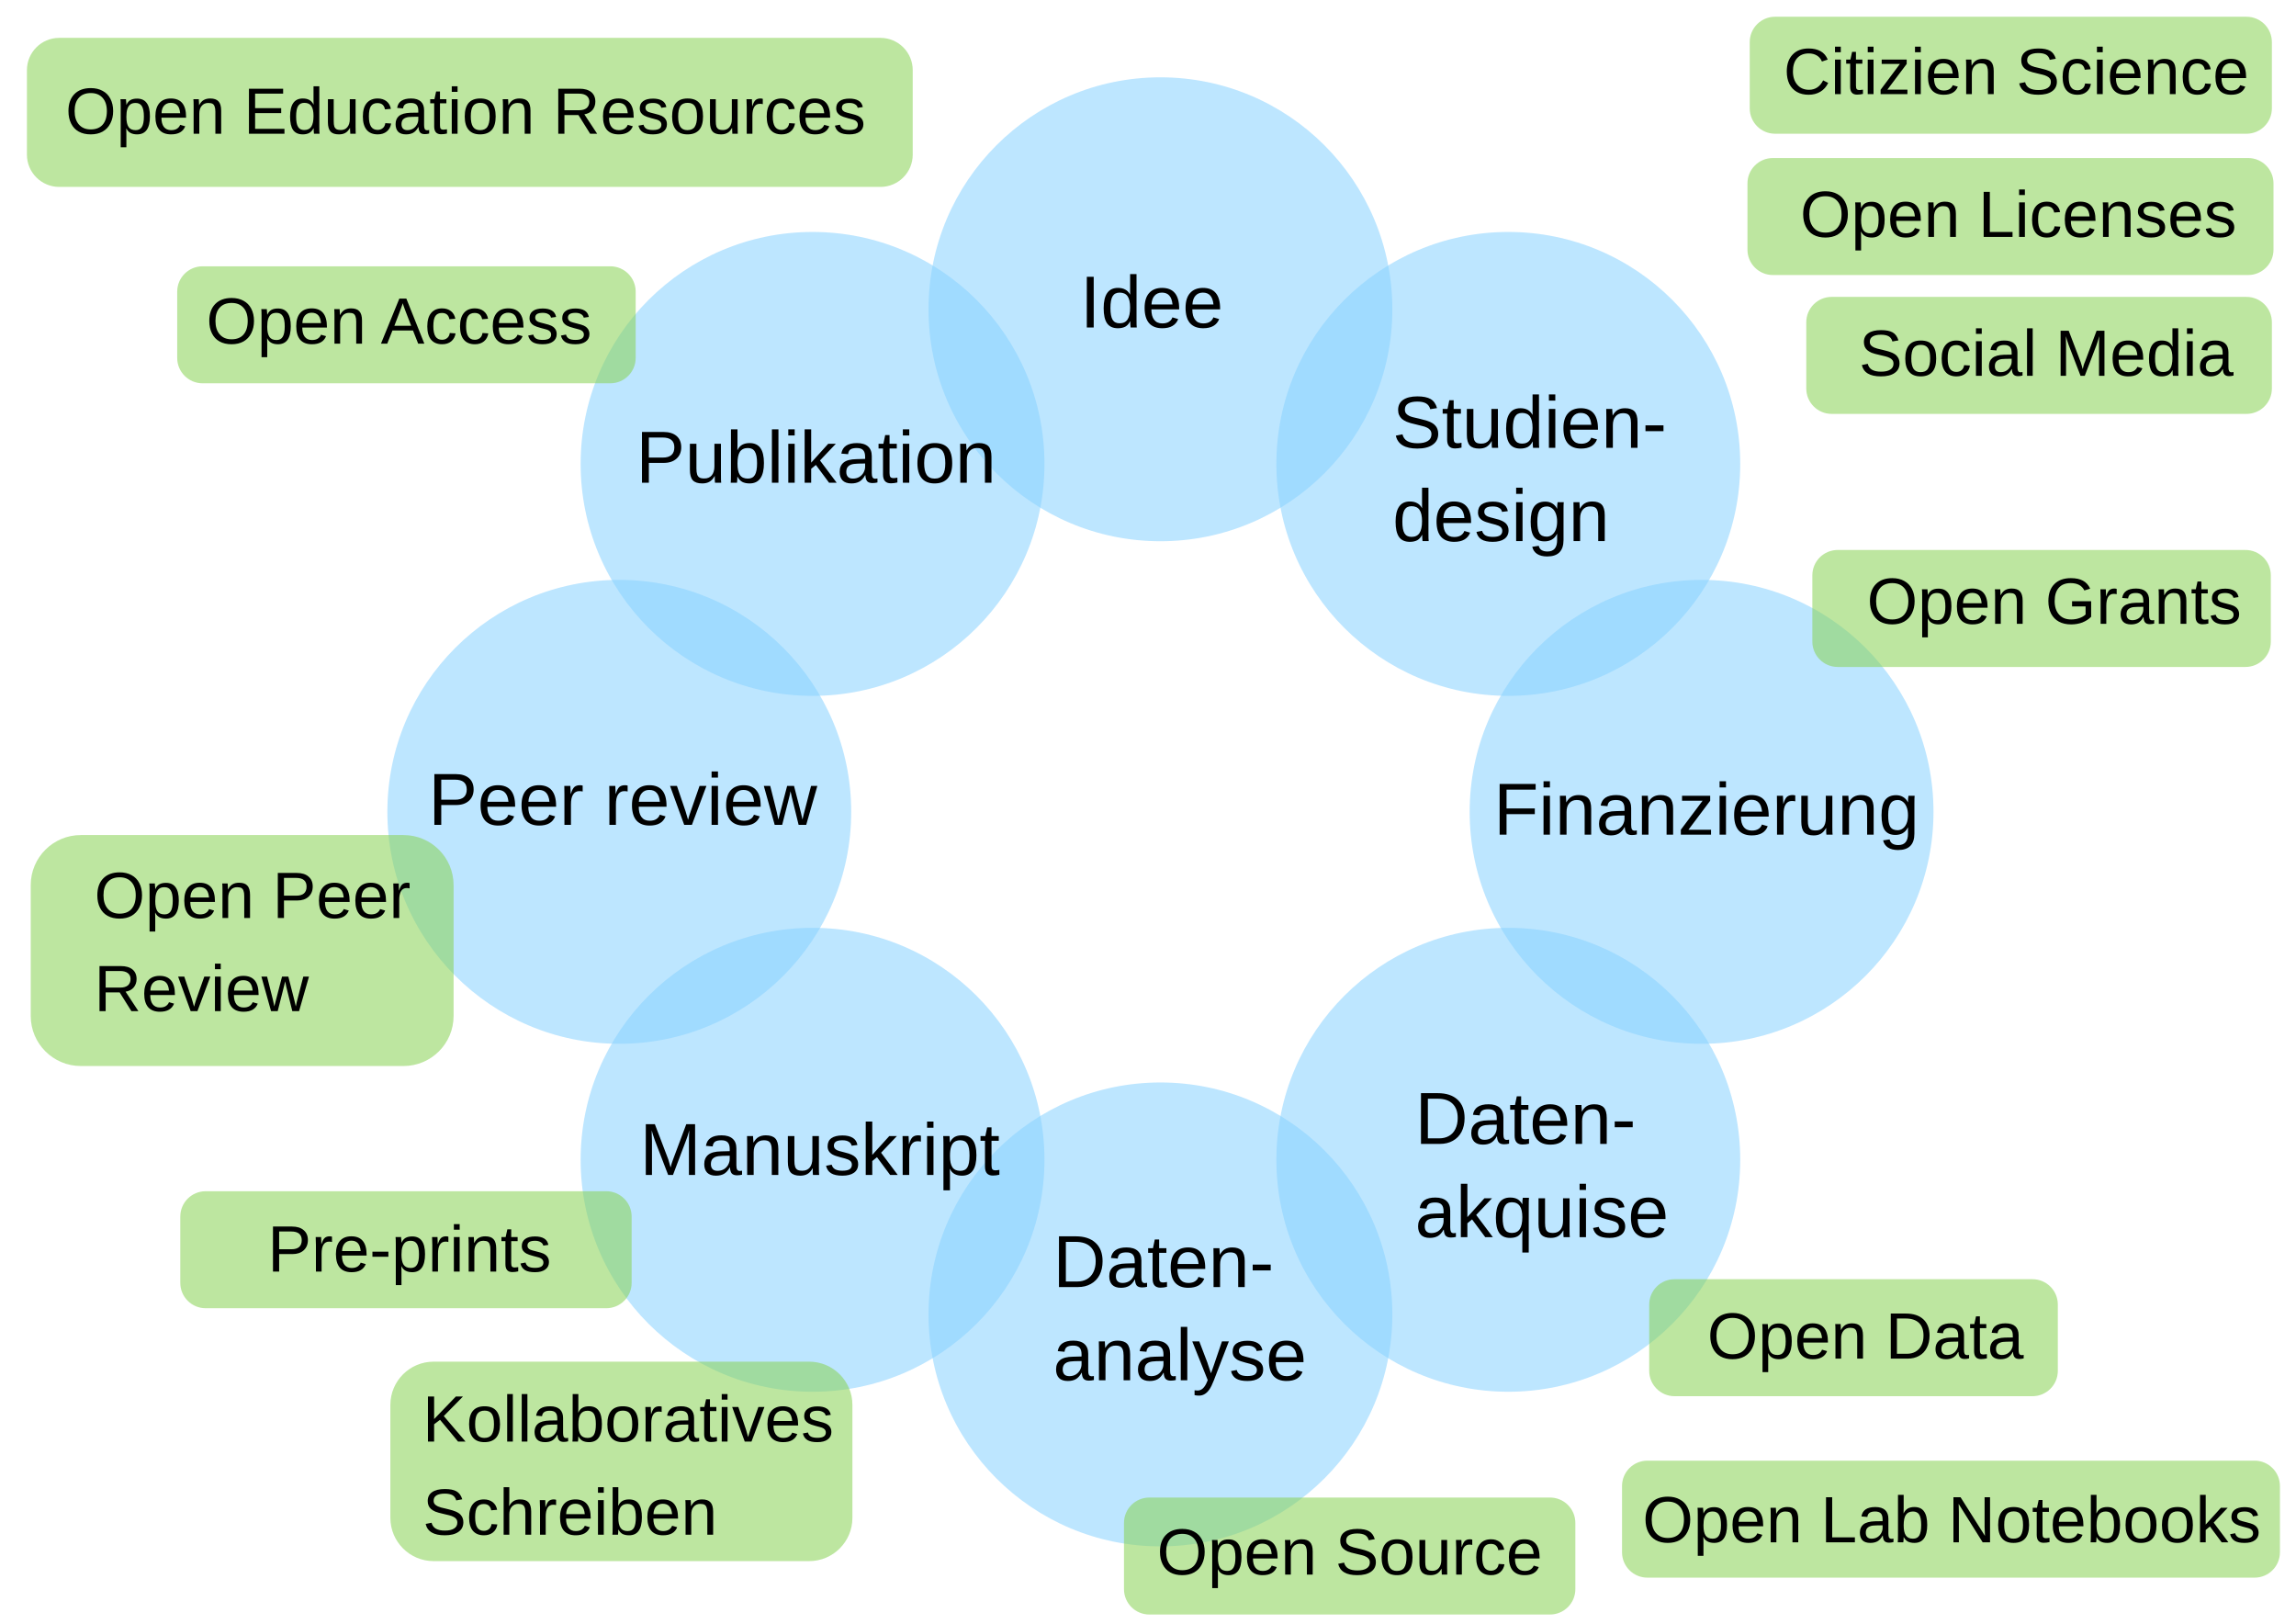
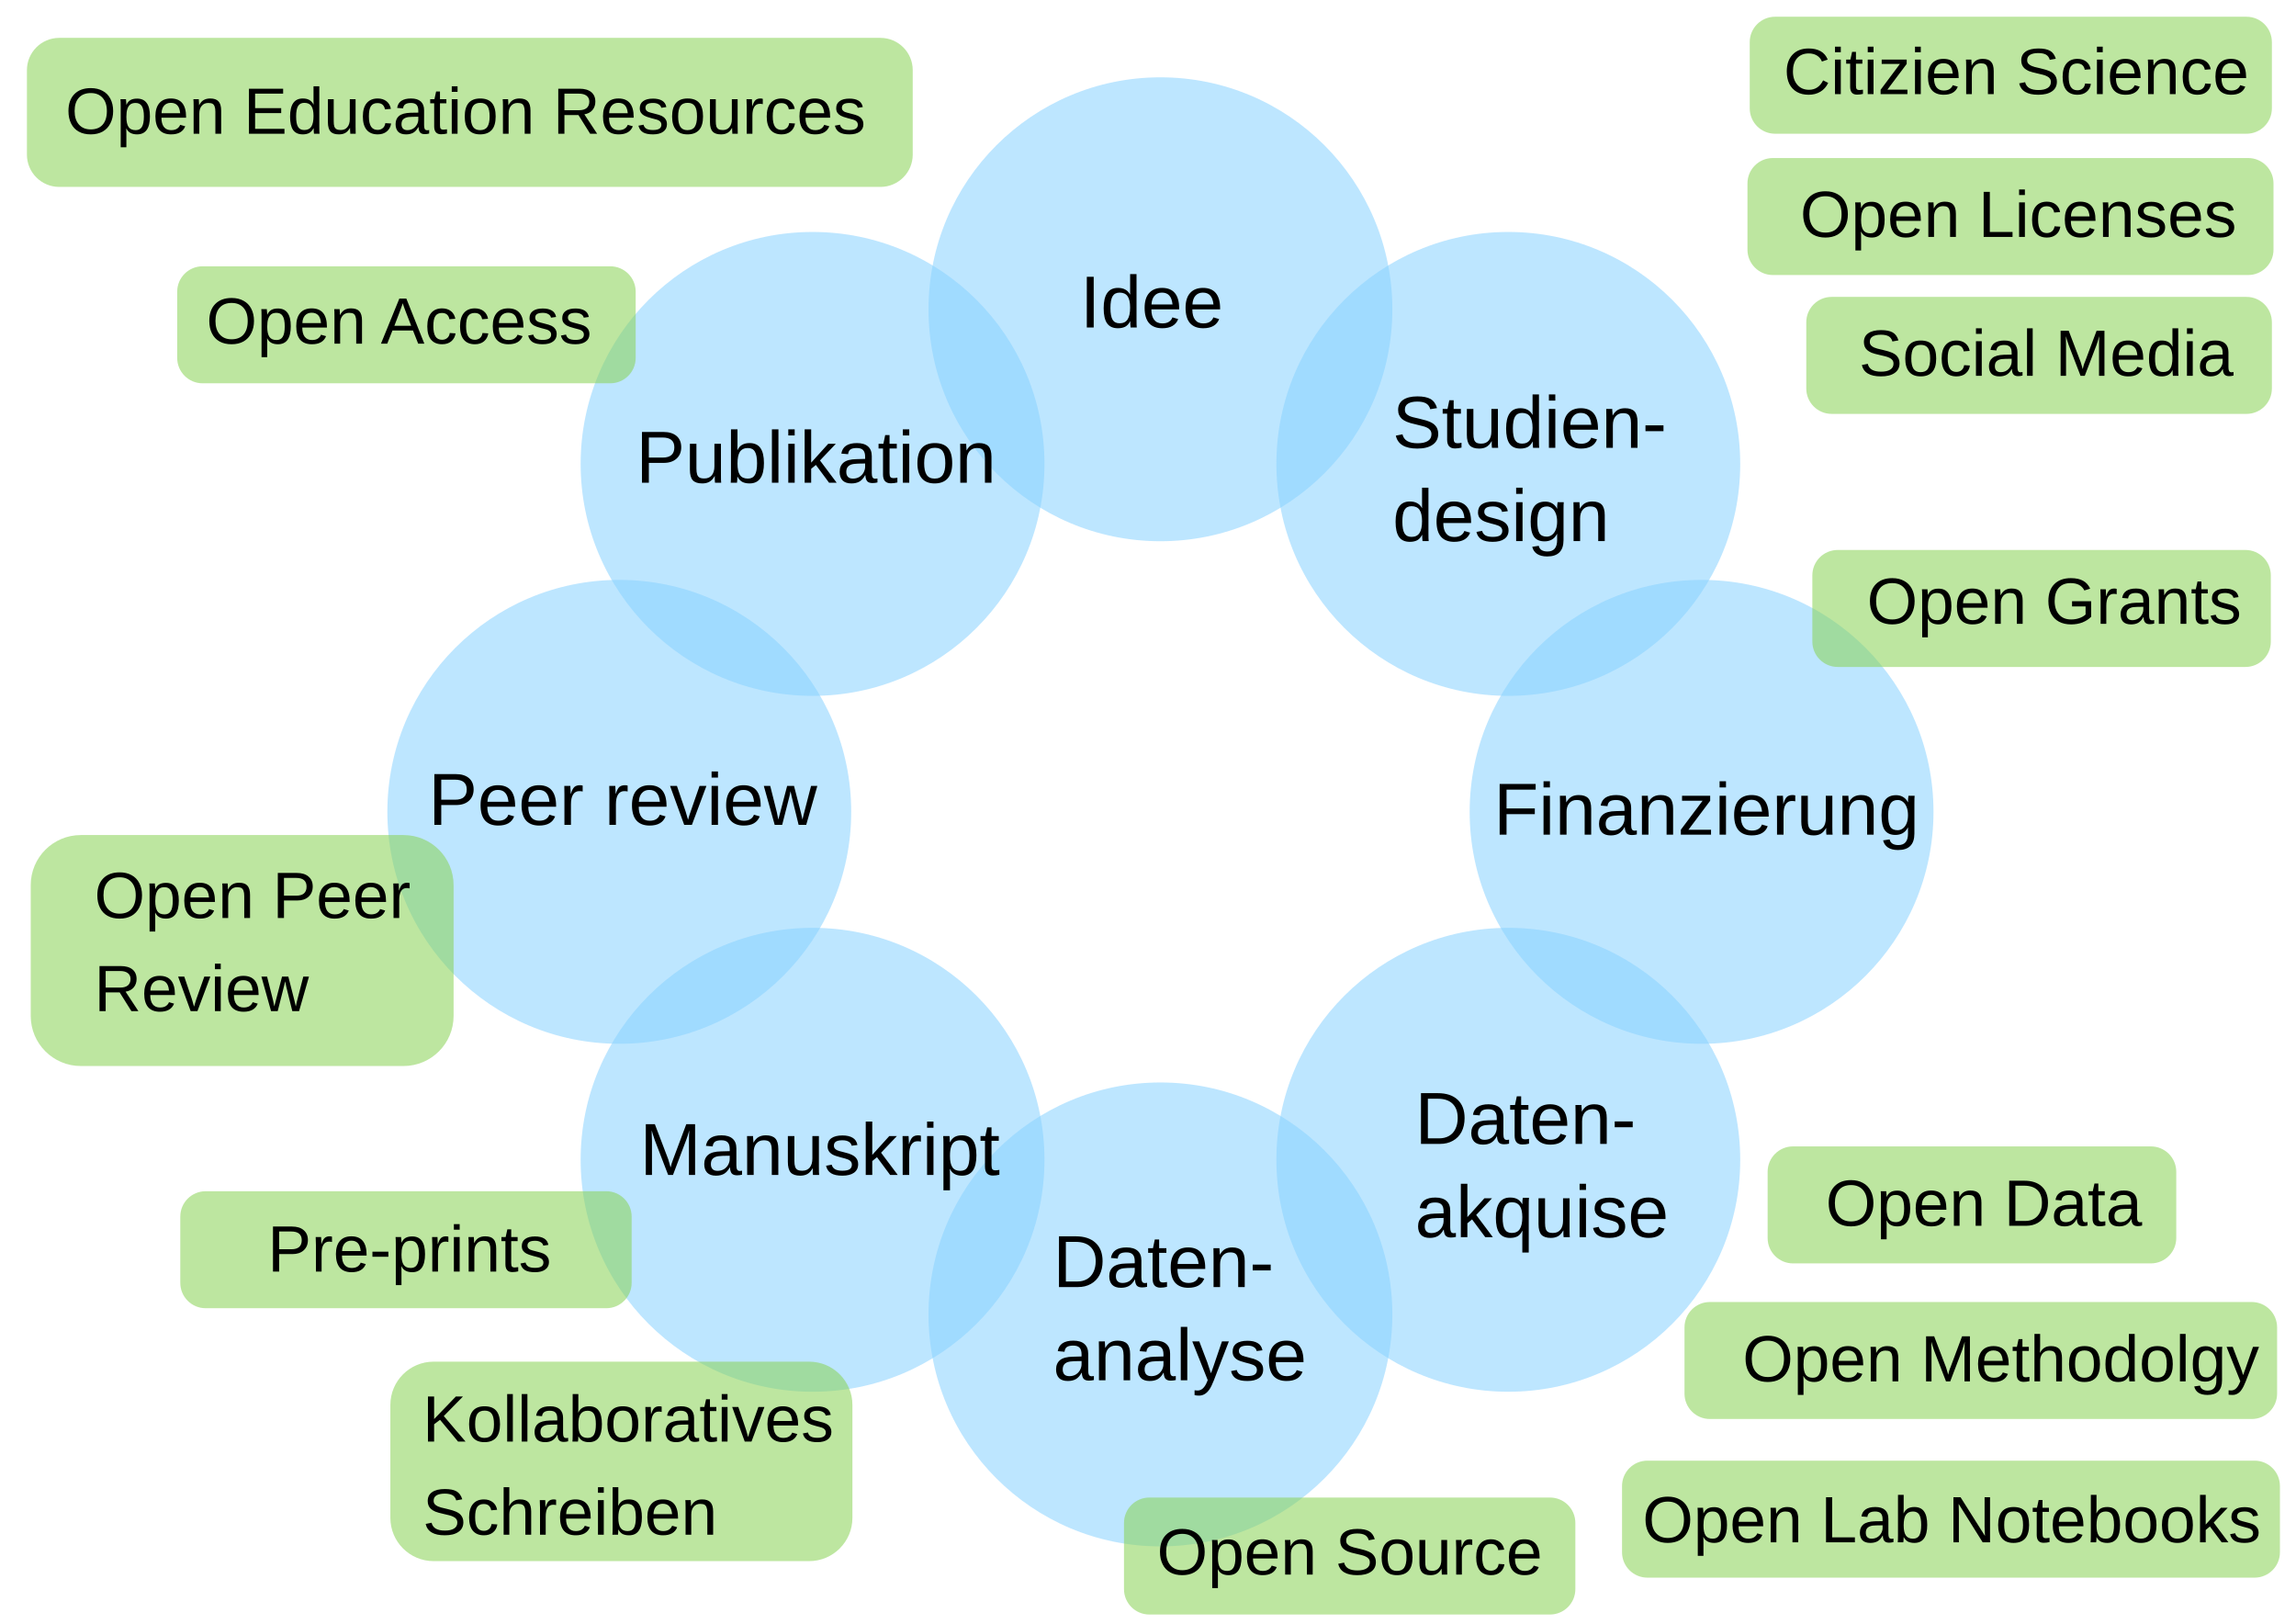
<svg xmlns="http://www.w3.org/2000/svg" width="297mm" height="210mm" viewBox="0 0 297 210" version="1.1" id="svg8">
  <defs id="defs2" />
  <g id="layer1" transform="translate(0,-87)">
+     <rect style="opacity:0.557;fill:#89d255;fill-opacity:1;fill-rule:evenodd;stroke:none;stroke-width:0.348;stroke-linecap:round;stroke-miterlimit:4;stroke-dasharray:none;stroke-dashoffset:0;stroke-opacity:0.914" id="rect1240-43-0-7" width="52.858" height="15.131" x="228.653" y="235.269" ry="3.281" />
+     <text xml:space="preserve" style="font-style:normal;font-variant:normal;font-weight:normal;font-stretch:normal;font-size:9.525px;line-height:125%;font-family:Arial;-inkscape-font-specification:Sans;text-align:start;letter-spacing:0px;word-spacing:0px;text-anchor:start;fill:#000000;fill-opacity:1;stroke:none;stroke-width:0.265px;stroke-linecap:butt;stroke-linejoin:miter;stroke-opacity:1" x="236.147" y="245.538" id="text1244-3-0-8">
+       <tspan id="tspan1242-6-6-68" x="236.147" y="245.538" style="font-size:8.467px;stroke-width:0.265px">Open Data</tspan>
+     </text>
    <flowRoot xml:space="preserve" id="flowRoot1088" style="font-style:normal;font-variant:normal;font-weight:normal;font-stretch:normal;font-size:36px;line-height:125%;font-family:Arial;-inkscape-font-specification:Sans;text-align:start;letter-spacing:0px;word-spacing:0px;text-anchor:start;fill:#000000;fill-opacity:1;stroke:none;stroke-width:1px;stroke-linecap:butt;stroke-linejoin:miter;stroke-opacity:1" transform="scale(0.2645833)">
      <flowRegion id="flowRegion1090">
        <rect id="rect1092" width="381.429" height="192.857" x="-250" y="88.234" />
      </flowRegion>
      <flowPara id="flowPara1094" />
    </flowRoot>
    <circle style="opacity:0.557;fill:#89d2ff;fill-opacity:1;fill-rule:evenodd;stroke:none;stroke-width:0.542;stroke-linecap:round;stroke-miterlimit:4;stroke-dasharray:none;stroke-dashoffset:0;stroke-opacity:0.914" id="path1155" cx="150.108" cy="127" r="30" />
    <text xml:space="preserve" style="font-style:normal;font-variant:normal;font-weight:normal;font-stretch:normal;font-size:9.525px;line-height:125%;font-family:Arial;-inkscape-font-specification:Sans;text-align:start;letter-spacing:0px;word-spacing:0px;text-anchor:start;fill:#000000;fill-opacity:1;stroke:none;stroke-width:0.265px;stroke-linecap:butt;stroke-linejoin:miter;stroke-opacity:1" x="139.711" y="129.357" id="text819">
      <tspan id="tspan817" x="139.711" y="129.357" style="stroke-width:0.265px">Idee</tspan>
    </text>
    <circle style="opacity:0.557;fill:#89d2ff;fill-opacity:1;fill-rule:evenodd;stroke:none;stroke-width:0.542;stroke-linecap:round;stroke-miterlimit:4;stroke-dasharray:none;stroke-dashoffset:0;stroke-opacity:0.914" id="path1155-9" cx="195.108" cy="147" r="30" />
-     <text xml:space="preserve" style="font-style:normal;font-variant:normal;font-weight:normal;font-stretch:normal;font-size:9.525px;line-height:125%;font-family:Arial;-inkscape-font-specification:Sans;text-align:start;letter-spacing:0px;word-spacing:0px;text-anchor:start;fill:#000000;fill-opacity:1;stroke:none;stroke-width:0.265px;stroke-linecap:butt;stroke-linejoin:miter;stroke-opacity:1" x="180.12" y="124.439" id="text819-6-7">
-       <tspan id="tspan817-2-0" x="180.12" y="132.866" style="stroke-width:0.265px" />
+     <text xml:space="preserve" style="font-style:normal;font-variant:normal;font-weight:normal;font-stretch:normal;font-size:9.525px;line-height:125%;font-family:Arial;-inkscape-font-specification:Sans;text-align:start;letter-spacing:0px;word-spacing:0px;text-anchor:start;fill:#000000;fill-opacity:1;stroke:none;stroke-width:0.265px;stroke-linecap:butt;stroke-linejoin:miter;stroke-opacity:1" x="180.12" y="144.925" id="text819-6-7">
      <tspan x="180.12" y="144.925" style="stroke-width:0.265px" id="tspan1503">Studien-</tspan>
      <tspan x="180.12" y="156.983" style="stroke-width:0.265px" id="tspan1513">design</tspan>
    </text>
    <circle style="opacity:0.557;fill:#89d2ff;fill-opacity:1;fill-rule:evenodd;stroke:none;stroke-width:0.542;stroke-linecap:round;stroke-miterlimit:4;stroke-dasharray:none;stroke-dashoffset:0;stroke-opacity:0.914" id="path1155-9-2" cx="220.108" cy="192" r="30" />
    <circle style="opacity:0.557;fill:#89d2ff;fill-opacity:1;fill-rule:evenodd;stroke:none;stroke-width:0.542;stroke-linecap:round;stroke-miterlimit:4;stroke-dasharray:none;stroke-dashoffset:0;stroke-opacity:0.914" id="path1155-9-28" cx="195.108" cy="237" r="30" />
    <circle style="opacity:0.557;fill:#89d2ff;fill-opacity:1;fill-rule:evenodd;stroke:none;stroke-width:0.542;stroke-linecap:round;stroke-miterlimit:4;stroke-dasharray:none;stroke-dashoffset:0;stroke-opacity:0.914" id="path1155-9-9" cx="150.108" cy="257" r="30" />
    <circle style="opacity:0.557;fill:#89d2ff;fill-opacity:1;fill-rule:evenodd;stroke:none;stroke-width:0.542;stroke-linecap:round;stroke-miterlimit:4;stroke-dasharray:none;stroke-dashoffset:0;stroke-opacity:0.914" id="path1155-9-7" cx="105.108" cy="237" r="30" />
    <circle style="opacity:0.557;fill:#89d2ff;fill-opacity:1;fill-rule:evenodd;stroke:none;stroke-width:0.542;stroke-linecap:round;stroke-miterlimit:4;stroke-dasharray:none;stroke-dashoffset:0;stroke-opacity:0.914" id="path1155-9-3" cx="80.108" cy="192" r="30" />
    <circle style="opacity:0.557;fill:#89d2ff;fill-opacity:1;fill-rule:evenodd;stroke:none;stroke-width:0.542;stroke-linecap:round;stroke-miterlimit:4;stroke-dasharray:none;stroke-dashoffset:0;stroke-opacity:0.914" id="path1155-9-6" cx="105.108" cy="147" r="30" />
    <text xml:space="preserve" style="font-style:normal;font-variant:normal;font-weight:normal;font-stretch:normal;font-size:9.525px;line-height:125%;font-family:Arial;-inkscape-font-specification:Sans;text-align:start;letter-spacing:0px;word-spacing:0px;text-anchor:start;fill:#000000;fill-opacity:1;stroke:none;stroke-width:0.265px;stroke-linecap:butt;stroke-linejoin:miter;stroke-opacity:1" x="193.206" y="194.95" id="text819-6">
      <tspan id="tspan817-2" x="193.206" y="194.95" style="stroke-width:0.265px">Finanzierung</tspan>
    </text>
    <text xml:space="preserve" style="font-style:normal;font-variant:normal;font-weight:normal;font-stretch:normal;font-size:9.525px;line-height:125%;font-family:Arial;-inkscape-font-specification:Sans;text-align:start;letter-spacing:0px;word-spacing:0px;text-anchor:start;fill:#000000;fill-opacity:1;stroke:none;stroke-width:0.265px;stroke-linecap:butt;stroke-linejoin:miter;stroke-opacity:1" x="183.032" y="234.947" id="text819-6-7-3">
      <tspan id="tspan817-2-0-6" x="183.032" y="234.947" style="stroke-width:0.265px">Daten-</tspan>
      <tspan x="183.032" y="247.006" style="stroke-width:0.265px" id="tspan1501">akquise</tspan>
    </text>
    <text xml:space="preserve" style="font-style:normal;font-variant:normal;font-weight:normal;font-stretch:normal;font-size:9.525px;line-height:125%;font-family:Arial;-inkscape-font-specification:Sans;text-align:start;letter-spacing:0px;word-spacing:0px;text-anchor:start;fill:#000000;fill-opacity:1;stroke:none;stroke-width:0.265px;stroke-linecap:butt;stroke-linejoin:miter;stroke-opacity:1" x="136.205" y="253.46" id="text819-6-7-3-6">
      <tspan id="tspan817-2-0-6-1" x="136.205" y="253.46" style="stroke-width:0.265px">Daten-</tspan>
      <tspan x="136.205" y="265.518" style="stroke-width:0.265px" id="tspan1515">analyse</tspan>
    </text>
    <text xml:space="preserve" style="font-style:normal;font-variant:normal;font-weight:normal;font-stretch:normal;font-size:9.525px;line-height:125%;font-family:Arial;-inkscape-font-specification:Sans;text-align:start;letter-spacing:0px;word-spacing:0px;text-anchor:start;fill:#000000;fill-opacity:1;stroke:none;stroke-width:0.265px;stroke-linecap:butt;stroke-linejoin:miter;stroke-opacity:1" x="82.757" y="238.958" id="text819-6-7-3-6-7">
      <tspan id="tspan817-2-0-6-1-9" x="82.757" y="238.958" style="stroke-width:0.265px">Manuskript</tspan>
    </text>
    <text xml:space="preserve" style="font-style:normal;font-variant:normal;font-weight:normal;font-stretch:normal;font-size:9.525px;line-height:125%;font-family:Arial;-inkscape-font-specification:Sans;text-align:start;letter-spacing:0px;word-spacing:0px;text-anchor:start;fill:#000000;fill-opacity:1;stroke:none;stroke-width:0.265px;stroke-linecap:butt;stroke-linejoin:miter;stroke-opacity:1" x="55.408" y="193.681" id="text819-6-7-3-6-7-0">
      <tspan id="tspan817-2-0-6-1-9-2" x="55.408" y="193.681" style="stroke-width:0.265px">Peer review</tspan>
    </text>
    <text xml:space="preserve" style="font-style:normal;font-variant:normal;font-weight:normal;font-stretch:normal;font-size:9.525px;line-height:125%;font-family:Arial;-inkscape-font-specification:Sans;text-align:start;letter-spacing:0px;word-spacing:0px;text-anchor:start;fill:#000000;fill-opacity:1;stroke:none;stroke-width:0.265px;stroke-linecap:butt;stroke-linejoin:miter;stroke-opacity:1" x="82.26" y="149.43" id="text819-6-7-3-6-7-0-7">
      <tspan id="tspan817-2-0-6-1-9-2-5" x="82.26" y="149.43" style="stroke-width:0.265px">Publikation</tspan>
    </text>
    <rect style="opacity:0.557;fill:#89d255;fill-opacity:1;fill-rule:evenodd;stroke:none;stroke-width:0.369;stroke-linecap:round;stroke-miterlimit:4;stroke-dasharray:none;stroke-dashoffset:0;stroke-opacity:0.914" id="rect1240" width="59.307" height="15.131" x="22.922" y="121.442" ry="3.281" />
    <text xml:space="preserve" style="font-style:normal;font-variant:normal;font-weight:normal;font-stretch:normal;font-size:9.525px;line-height:125%;font-family:Arial;-inkscape-font-specification:Sans;text-align:start;letter-spacing:0px;word-spacing:0px;text-anchor:start;fill:#000000;fill-opacity:1;stroke:none;stroke-width:0.265px;stroke-linecap:butt;stroke-linejoin:miter;stroke-opacity:1" x="26.669" y="131.446" id="text1244">
      <tspan id="tspan1242" x="26.669" y="131.446" style="font-size:8.467px;stroke-width:0.265px">Open Access</tspan>
    </text>
    <rect style="opacity:0.557;fill:#89d255;fill-opacity:1;fill-rule:evenodd;stroke:none;stroke-width:0.483;stroke-linecap:round;stroke-miterlimit:4;stroke-dasharray:none;stroke-dashoffset:0;stroke-opacity:0.914" id="rect1240-9-8" width="59.768" height="25.797" x="50.496" y="263.109" ry="5.594" />
    <rect style="opacity:0.557;fill:#89d255;fill-opacity:1;fill-rule:evenodd;stroke:none;stroke-width:0.578;stroke-linecap:round;stroke-miterlimit:4;stroke-dasharray:none;stroke-dashoffset:0;stroke-opacity:0.914" id="rect1240-9-0-1-4-5-3" width="114.585" height="19.277" x="3.482" y="91.898" ry="4.18" />
    <text xml:space="preserve" style="font-style:normal;font-variant:normal;font-weight:normal;font-stretch:normal;font-size:7.056px;line-height:125%;font-family:Arial;-inkscape-font-specification:Sans;text-align:start;letter-spacing:0px;word-spacing:0px;text-anchor:start;fill:#000000;fill-opacity:1;stroke:none;stroke-width:0.265px;stroke-linecap:butt;stroke-linejoin:miter;stroke-opacity:1" x="8.451" y="104.303" id="text1244-3-0-7-6-7">
      <tspan id="tspan1242-6-6-6-9-4" x="8.451" y="104.303" style="font-size:8.467px;stroke-width:0.265px">Open Education Resources</tspan>
    </text>
-     <text xml:space="preserve" style="font-style:normal;font-variant:normal;font-weight:normal;font-stretch:normal;font-size:9.525px;line-height:125%;font-family:Arial;-inkscape-font-specification:Sans;text-align:start;letter-spacing:0px;word-spacing:0px;text-anchor:start;fill:#000000;fill-opacity:1;stroke:none;stroke-width:0.265px;stroke-linecap:butt;stroke-linejoin:miter;stroke-opacity:1" x="189.9" y="161.822" id="text1511">
-       <tspan id="tspan1509" x="189.9" y="170.25" style="stroke-width:0.265px" />
-     </text>
-     <flowRoot xml:space="preserve" id="flowRoot1517" style="fill:black;stroke:none;stroke-opacity:1;stroke-width:1px;stroke-linejoin:miter;stroke-linecap:butt;fill-opacity:1;font-family:Arial;font-style:normal;font-weight:normal;font-size:36px;line-height:125%;letter-spacing:0px;word-spacing:0px;text-anchor:start;text-align:start;-inkscape-font-specification:Sans;font-stretch:normal;font-variant:normal">
+     <text xml:space="preserve" style="font-style:normal;font-variant:normal;font-weight:normal;font-stretch:normal;font-size:9.525px;line-height:125%;font-family:Arial;-inkscape-font-specification:Sans;text-align:start;letter-spacing:0px;word-spacing:0px;text-anchor:start;fill:#000000;fill-opacity:1;stroke:none;stroke-width:0.265px;stroke-linecap:butt;stroke-linejoin:miter;stroke-opacity:1" x="189.9" y="161.822" id="text1511" />
+     <flowRoot xml:space="preserve" id="flowRoot1517" style="font-style:normal;font-variant:normal;font-weight:normal;font-stretch:normal;font-size:36px;line-height:125%;font-family:Arial;-inkscape-font-specification:Sans;text-align:start;letter-spacing:0px;word-spacing:0px;text-anchor:start;fill:#000000;fill-opacity:1;stroke:none;stroke-width:1px;stroke-linecap:butt;stroke-linejoin:miter;stroke-opacity:1">
      <flowRegion id="flowRegion1519">
        <rect id="rect1521" width="189.774" height="45.267" x="-351.69" y="788.478" />
      </flowRegion>
      <flowPara id="flowPara1523" />
    </flowRoot>
-     <flowRoot xml:space="preserve" id="flowRoot1525" style="fill:black;stroke:none;stroke-opacity:1;stroke-width:1px;stroke-linejoin:miter;stroke-linecap:butt;fill-opacity:1;font-family:Arial;font-style:normal;font-weight:normal;font-size:36px;line-height:125%;letter-spacing:0px;word-spacing:0px;text-anchor:start;text-align:start;-inkscape-font-specification:Sans;font-stretch:normal;font-variant:normal">
+     <flowRoot xml:space="preserve" id="flowRoot1525" style="font-style:normal;font-variant:normal;font-weight:normal;font-stretch:normal;font-size:36px;line-height:125%;font-family:Arial;-inkscape-font-specification:Sans;text-align:start;letter-spacing:0px;word-spacing:0px;text-anchor:start;fill:#000000;fill-opacity:1;stroke:none;stroke-width:1px;stroke-linecap:butt;stroke-linejoin:miter;stroke-opacity:1">
      <flowRegion id="flowRegion1527">
        <rect id="rect1529" width="182.809" height="43.526" x="-342.985" y="802.406" />
      </flowRegion>
      <flowPara id="flowPara1531" />
    </flowRoot>
    <rect style="opacity:0.557;fill:#89d255;fill-opacity:1;fill-rule:evenodd;stroke:none;stroke-width:0.498;stroke-linecap:round;stroke-miterlimit:4;stroke-dasharray:none;stroke-dashoffset:0;stroke-opacity:0.914" id="rect1240-4" width="54.701" height="29.872" x="3.974" y="195.001" ry="6.478" />
    <text xml:space="preserve" style="font-style:normal;font-variant:normal;font-weight:normal;font-stretch:normal;font-size:9.525px;line-height:125%;font-family:Arial;-inkscape-font-specification:Sans;text-align:start;letter-spacing:0px;word-spacing:0px;text-anchor:start;fill:#000000;fill-opacity:1;stroke:none;stroke-width:0.265px;stroke-linecap:butt;stroke-linejoin:miter;stroke-opacity:1" x="12.185" y="205.731" id="text1244-4-1-7">
      <tspan id="tspan1242-7-55-4" x="12.185" y="205.731" style="font-size:8.467px;stroke-width:0.265px">Open Peer</tspan>
      <tspan x="12.185" y="217.776" style="font-size:8.467px;stroke-width:0.265px" id="tspan1577">Review</tspan>
    </text>
    <rect style="opacity:0.557;fill:#89d255;fill-opacity:1;fill-rule:evenodd;stroke:none;stroke-width:0.366;stroke-linecap:round;stroke-miterlimit:4;stroke-dasharray:none;stroke-dashoffset:0;stroke-opacity:0.914" id="rect1240-43" width="58.386" height="15.131" x="23.321" y="241.066" ry="3.281" />
    <text xml:space="preserve" style="font-style:normal;font-variant:normal;font-weight:normal;font-stretch:normal;font-size:9.525px;line-height:125%;font-family:Arial;-inkscape-font-specification:Sans;text-align:start;letter-spacing:0px;word-spacing:0px;text-anchor:start;fill:#000000;fill-opacity:1;stroke:none;stroke-width:0.265px;stroke-linecap:butt;stroke-linejoin:miter;stroke-opacity:1" x="34.625" y="251.461" id="text1244-4">
      <tspan id="tspan1242-7" x="34.625" y="251.461" style="font-size:8.467px;stroke-width:0.265px">Pre-prints</tspan>
    </text>
    <rect style="opacity:0.557;fill:#89d255;fill-opacity:1;fill-rule:evenodd;stroke:none;stroke-width:0.366;stroke-linecap:round;stroke-miterlimit:4;stroke-dasharray:none;stroke-dashoffset:0;stroke-opacity:0.914" id="rect1240-43-0" width="58.386" height="15.131" x="145.394" y="280.682" ry="3.281" />
    <text xml:space="preserve" style="font-style:normal;font-variant:normal;font-weight:normal;font-stretch:normal;font-size:9.525px;line-height:125%;font-family:Arial;-inkscape-font-specification:Sans;text-align:start;letter-spacing:0px;word-spacing:0px;text-anchor:start;fill:#000000;fill-opacity:1;stroke:none;stroke-width:0.265px;stroke-linecap:butt;stroke-linejoin:miter;stroke-opacity:1" x="149.645" y="290.645" id="text1244-3">
      <tspan id="tspan1242-6" x="149.645" y="290.645" style="font-size:8.467px;stroke-width:0.265px">Open Source</tspan>
-     </text>
-     <rect style="opacity:0.557;fill:#89d255;fill-opacity:1;fill-rule:evenodd;stroke:none;stroke-width:0.348;stroke-linecap:round;stroke-miterlimit:4;stroke-dasharray:none;stroke-dashoffset:0;stroke-opacity:0.914" id="rect1240-43-0-7" width="52.858" height="15.131" x="213.334" y="252.445" ry="3.281" />
-     <text xml:space="preserve" style="font-style:normal;font-variant:normal;font-weight:normal;font-stretch:normal;font-size:9.525px;line-height:125%;font-family:Arial;-inkscape-font-specification:Sans;text-align:start;letter-spacing:0px;word-spacing:0px;text-anchor:start;fill:#000000;fill-opacity:1;stroke:none;stroke-width:0.265px;stroke-linecap:butt;stroke-linejoin:miter;stroke-opacity:1" x="220.828" y="262.714" id="text1244-3-0-8">
-       <tspan id="tspan1242-6-6-68" x="220.828" y="262.714" style="font-size:8.467px;stroke-width:0.265px">Open Data</tspan>
    </text>
    <rect style="opacity:0.557;fill:#89d255;fill-opacity:1;fill-rule:evenodd;stroke:none;stroke-width:0.442;stroke-linecap:round;stroke-miterlimit:4;stroke-dasharray:none;stroke-dashoffset:0;stroke-opacity:0.914" id="rect1240-43-0-7-8" width="85.104" height="15.131" x="209.818" y="275.912" ry="3.281" />
    <text xml:space="preserve" style="font-style:normal;font-variant:normal;font-weight:normal;font-stretch:normal;font-size:9.525px;line-height:125%;font-family:Arial;-inkscape-font-specification:Sans;text-align:start;letter-spacing:0px;word-spacing:0px;text-anchor:start;fill:#000000;fill-opacity:1;stroke:none;stroke-width:0.265px;stroke-linecap:butt;stroke-linejoin:miter;stroke-opacity:1" x="212.455" y="286.473" id="text1244-3-2">
      <tspan id="tspan1242-6-0" x="212.455" y="286.473" style="font-size:8.467px;stroke-width:0.265px">Open Lab Notebooks</tspan>
    </text>
    <rect style="opacity:0.557;fill:#89d255;fill-opacity:1;fill-rule:evenodd;stroke:none;stroke-width:0.393;stroke-linecap:round;stroke-miterlimit:4;stroke-dasharray:none;stroke-dashoffset:0;stroke-opacity:0.914" id="rect1240-431" width="67.543" height="15.131" x="226.337" y="89.165" ry="3.281" />
    <text xml:space="preserve" style="font-style:normal;font-variant:normal;font-weight:normal;font-stretch:normal;font-size:9.525px;line-height:125%;font-family:Arial;-inkscape-font-specification:Sans;text-align:start;letter-spacing:0px;word-spacing:0px;text-anchor:start;fill:#000000;fill-opacity:1;stroke:none;stroke-width:0.265px;stroke-linecap:butt;stroke-linejoin:miter;stroke-opacity:1" x="230.69" y="99.176" id="text1244-3-0-7-6">
      <tspan id="tspan1242-6-6-6-9" x="230.69" y="99.176" style="font-size:8.467px;stroke-width:0.265px">Citizien Science</tspan>
    </text>
    <rect style="opacity:0.557;fill:#89d255;fill-opacity:1;fill-rule:evenodd;stroke:none;stroke-width:0.369;stroke-linecap:round;stroke-miterlimit:4;stroke-dasharray:none;stroke-dashoffset:0;stroke-opacity:0.914" id="rect1240-431-4" width="59.307" height="15.131" x="234.436" y="158.13" ry="3.281" />
    <text xml:space="preserve" style="font-style:normal;font-variant:normal;font-weight:normal;font-stretch:normal;font-size:9.525px;line-height:125%;font-family:Arial;-inkscape-font-specification:Sans;text-align:start;letter-spacing:0px;word-spacing:0px;text-anchor:start;fill:#000000;fill-opacity:1;stroke:none;stroke-width:0.265px;stroke-linecap:butt;stroke-linejoin:miter;stroke-opacity:1" x="241.479" y="167.682" id="text1244-3-0-7">
      <tspan id="tspan1242-6-6-6" x="241.479" y="167.682" style="font-size:8.467px;stroke-width:0.265px">Open Grants</tspan>
    </text>
    <rect style="opacity:0.557;fill:#89d255;fill-opacity:1;fill-rule:evenodd;stroke:none;stroke-width:0.372;stroke-linecap:round;stroke-miterlimit:4;stroke-dasharray:none;stroke-dashoffset:0;stroke-opacity:0.914" id="rect1240-431-9" width="60.228" height="15.131" x="233.652" y="125.399" ry="3.281" />
    <text xml:space="preserve" style="font-style:normal;font-variant:normal;font-weight:normal;font-stretch:normal;font-size:9.525px;line-height:125%;font-family:Arial;-inkscape-font-specification:Sans;text-align:start;letter-spacing:0px;word-spacing:0px;text-anchor:start;fill:#000000;fill-opacity:1;stroke:none;stroke-width:0.265px;stroke-linecap:butt;stroke-linejoin:miter;stroke-opacity:1" x="240.451" y="135.604" id="text1244-3-0-7-6-2">
      <tspan id="tspan1242-6-6-6-9-5" x="240.451" y="135.604" style="font-size:8.467px;stroke-width:0.265px">Social Media</tspan>
    </text>
    <text xml:space="preserve" style="font-style:normal;font-variant:normal;font-weight:normal;font-stretch:normal;font-size:9.525px;line-height:125%;font-family:Arial;-inkscape-font-specification:Sans;text-align:start;letter-spacing:0px;word-spacing:0px;text-anchor:start;fill:#000000;fill-opacity:1;stroke:none;stroke-width:0.265px;stroke-linecap:butt;stroke-linejoin:miter;stroke-opacity:1" x="54.67" y="273.442" id="text1244-4-2">
      <tspan id="tspan1242-7-0" x="54.67" y="273.442" style="font-size:8.467px;stroke-width:0.265px">Kollaboratives</tspan>
      <tspan x="54.67" y="285.488" style="font-size:8.467px;stroke-width:0.265px" id="tspan2412">Schreiben</tspan>
    </text>
    <rect style="opacity:0.557;fill:#89d255;fill-opacity:1;fill-rule:evenodd;stroke:none;stroke-width:0.395;stroke-linecap:round;stroke-miterlimit:4;stroke-dasharray:none;stroke-dashoffset:0;stroke-opacity:0.914" id="rect1240-431-9-3" width="68.046" height="15.131" x="226.044" y="107.439" ry="3.281" />
    <text xml:space="preserve" style="font-style:normal;font-variant:normal;font-weight:normal;font-stretch:normal;font-size:9.525px;line-height:125%;font-family:Arial;-inkscape-font-specification:Sans;text-align:start;letter-spacing:0px;word-spacing:0px;text-anchor:start;fill:#000000;fill-opacity:1;stroke:none;stroke-width:0.265px;stroke-linecap:butt;stroke-linejoin:miter;stroke-opacity:1" x="232.843" y="117.645" id="text1244-3-0-7-6-2-6">
      <tspan id="tspan1242-6-6-6-9-5-7" x="232.843" y="117.645" style="font-size:8.467px;stroke-width:0.265px">Open Licenses</tspan>
    </text>
+     <rect style="opacity:0.557;fill:#89d255;fill-opacity:1;fill-rule:evenodd;stroke:none;stroke-width:0.419;stroke-linecap:round;stroke-miterlimit:4;stroke-dasharray:none;stroke-dashoffset:0;stroke-opacity:0.914" id="rect1240-43-0-7-3" width="76.657" height="15.131" x="217.899" y="255.394" ry="3.281" />
+     <text xml:space="preserve" style="font-style:normal;font-variant:normal;font-weight:normal;font-stretch:normal;font-size:9.525px;line-height:125%;font-family:Arial;-inkscape-font-specification:Sans;text-align:start;letter-spacing:0px;word-spacing:0px;text-anchor:start;fill:#000000;fill-opacity:1;stroke:none;stroke-width:0.265px;stroke-linecap:butt;stroke-linejoin:miter;stroke-opacity:1" x="225.393" y="265.663" id="text1244-3-0-8-6">
+       <tspan id="tspan1242-6-6-68-7" x="225.393" y="265.663" style="font-size:8.467px;stroke-width:0.265px">Open Methodolgy</tspan>
+     </text>
  </g>
</svg>
